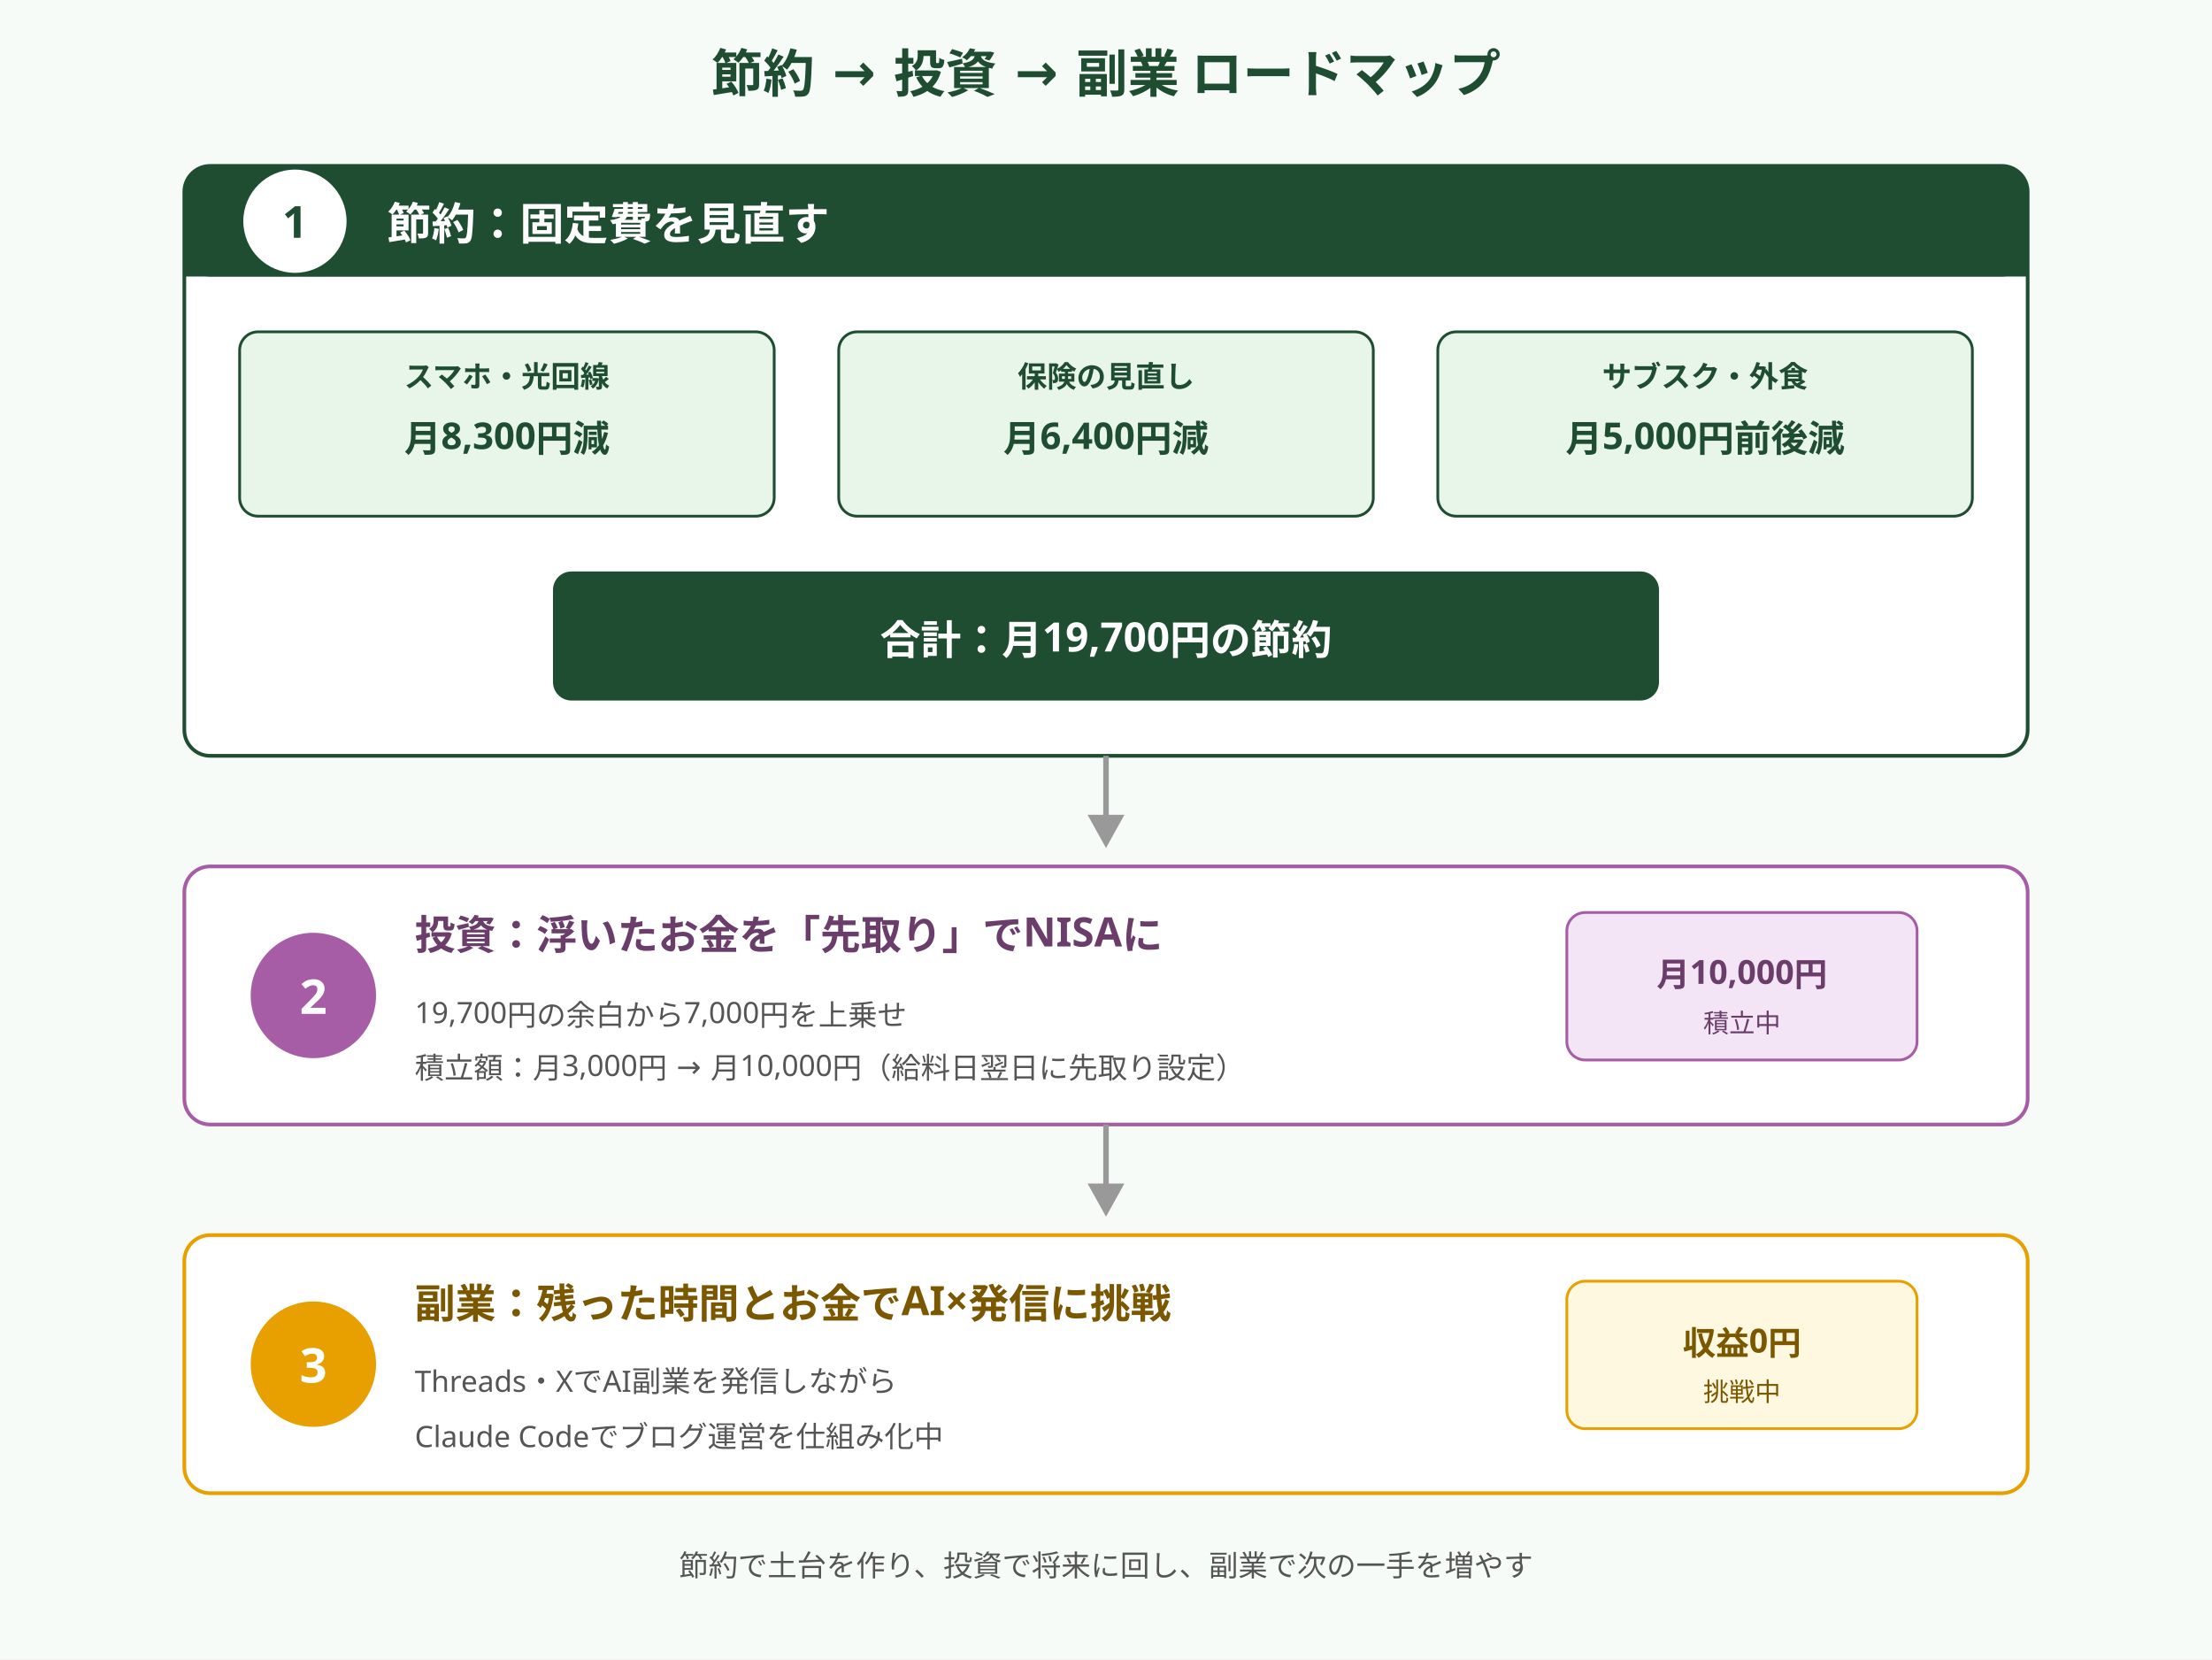
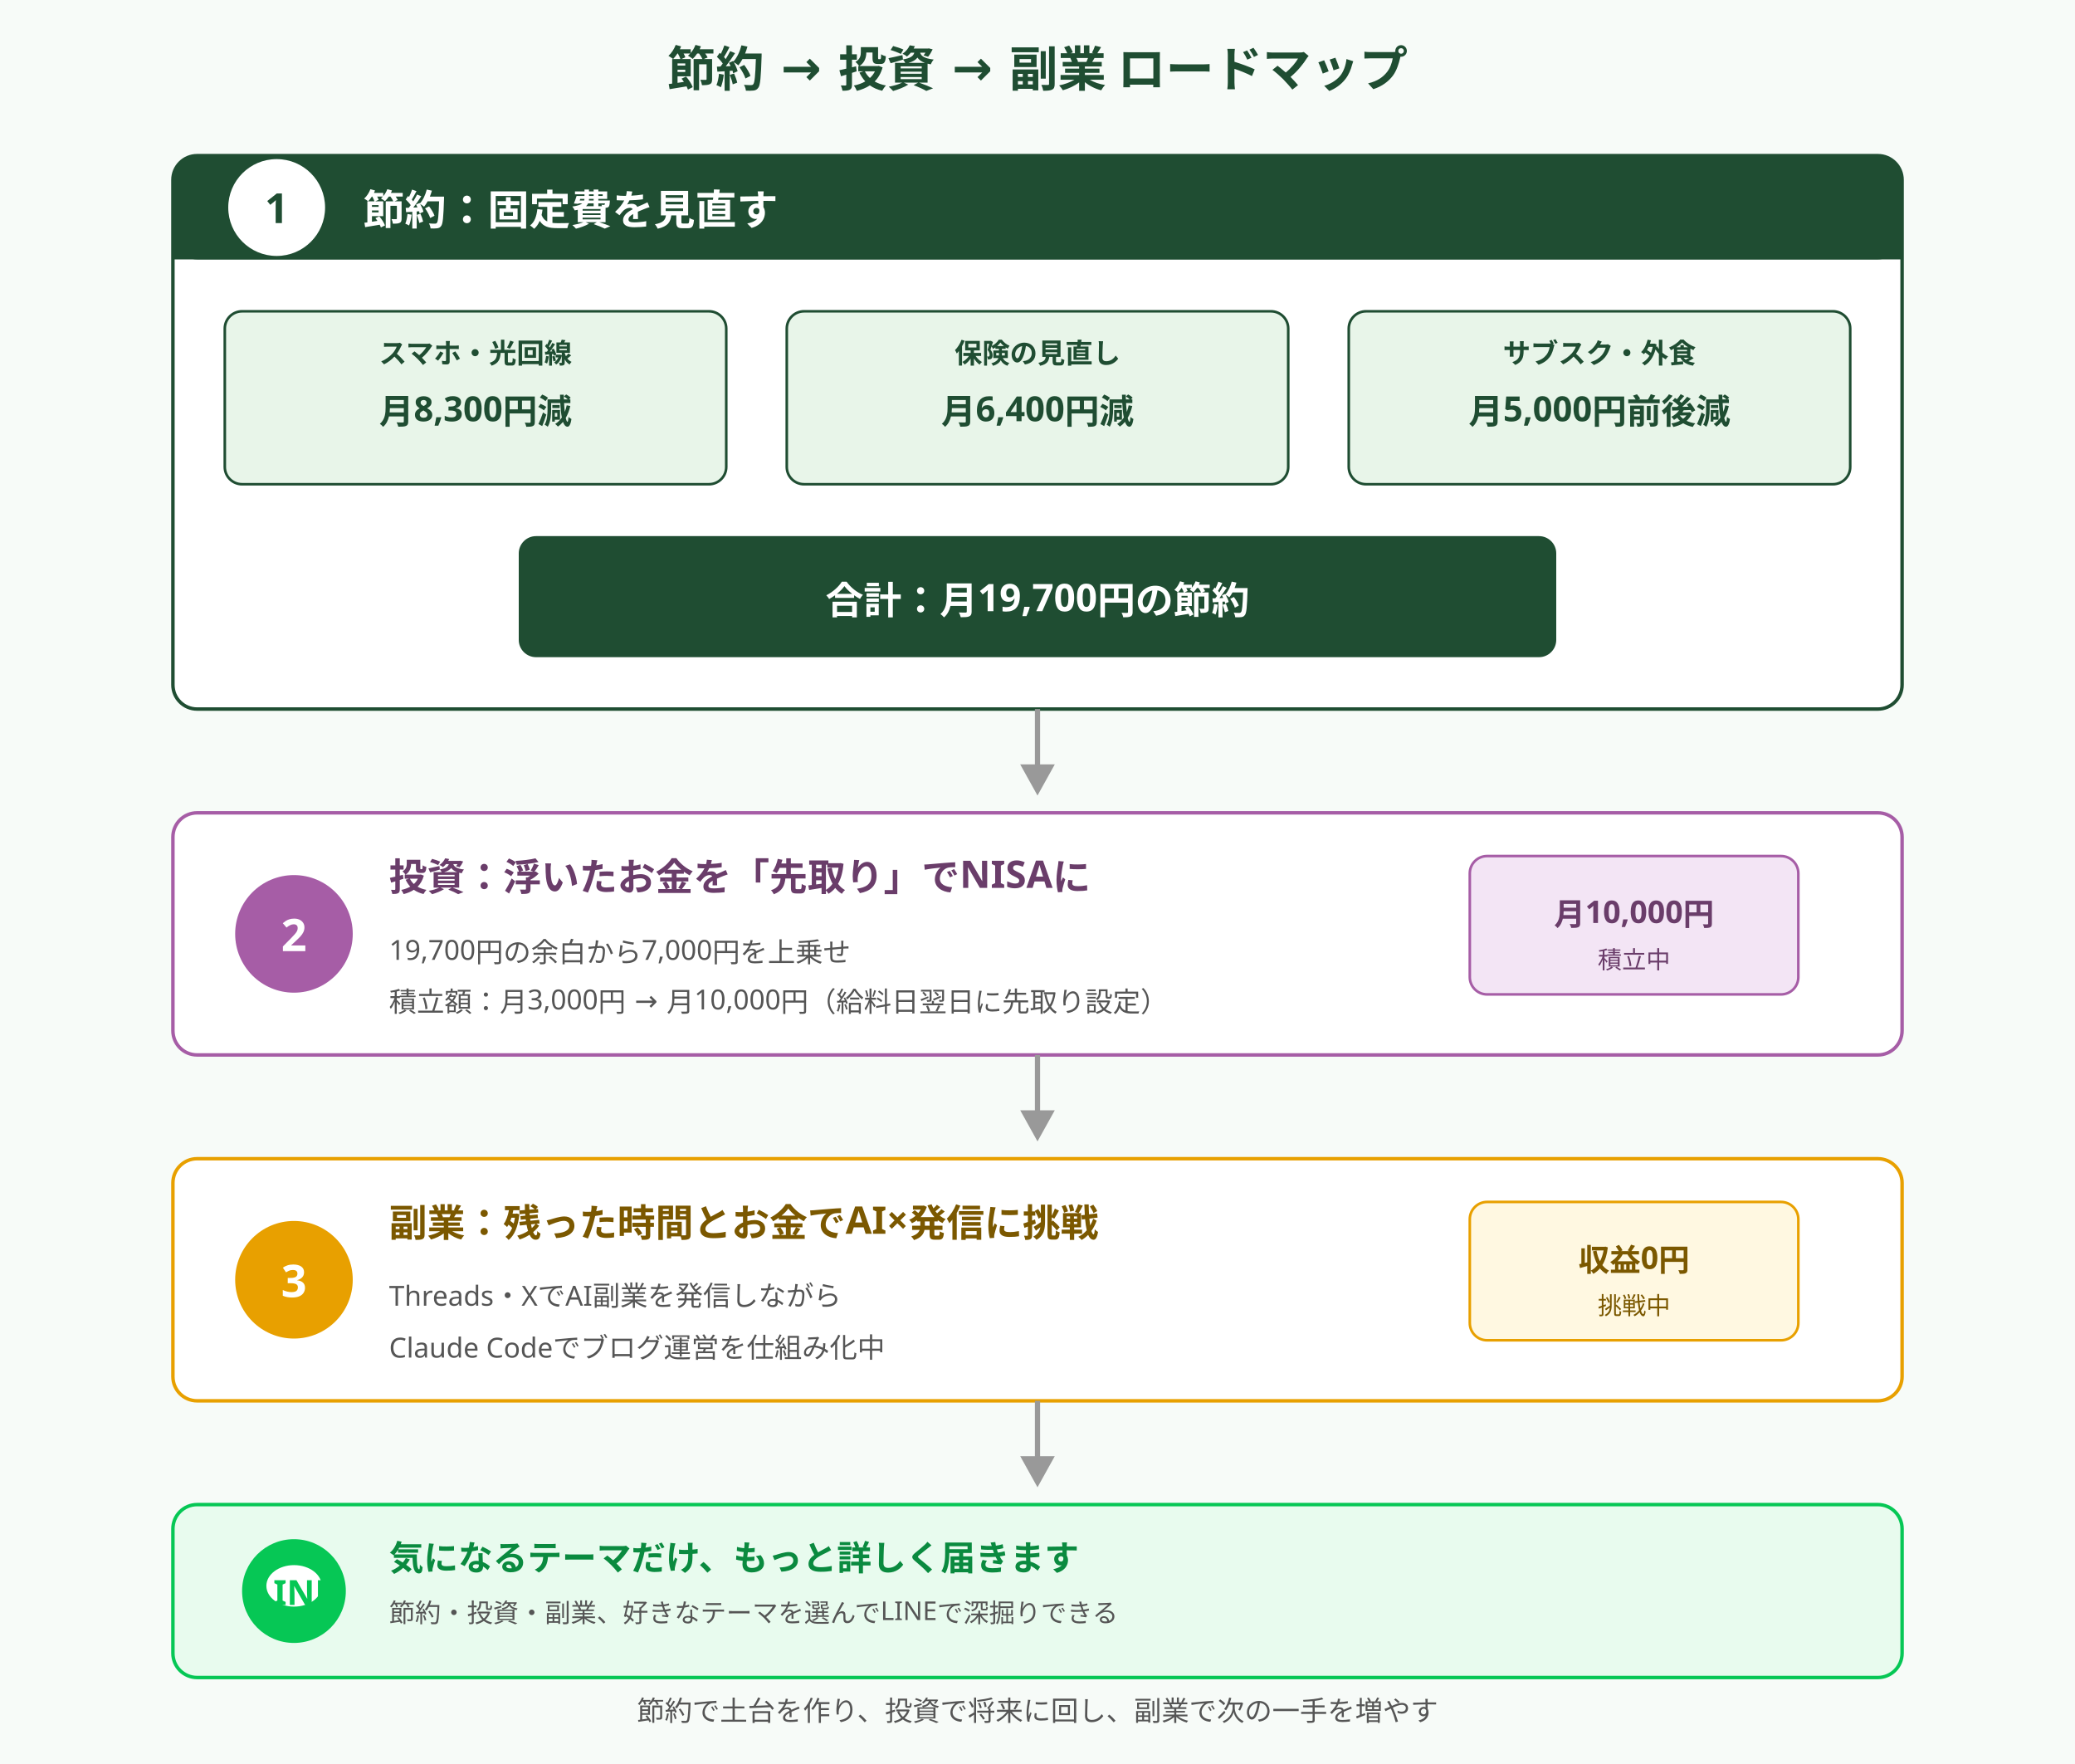
- <svg xmlns="http://www.w3.org/2000/svg" width="1200" height="900" viewBox="0 0 1200 900">
-   <rect width="1200" height="900" fill="#F7FBF8" />
+ <svg xmlns="http://www.w3.org/2000/svg" width="1200" height="1020" viewBox="0 0 1200 1020">
+   <rect width="1200" height="1020" fill="#F7FBF8" />
  <text x="600" y="50" font-size="28" font-weight="bold" text-anchor="middle" font-family="'Hiragino Sans','Noto Sans JP',sans-serif" fill="#1F4D32">
    節約 → 投資 → 副業 ロードマップ
  </text>
  <rect x="100" y="90" width="1000" height="320" rx="14" fill="#fff" stroke="#1F4D32" stroke-width="2" />
  <rect x="100" y="90" width="1000" height="60" rx="14" fill="#1F4D32" />
  <rect x="100" y="130" width="1000" height="20" fill="#1F4D32" />
  <circle cx="160" cy="120" r="28" fill="#fff" />
  <text x="160" y="129" font-size="24" font-weight="bold" text-anchor="middle" fill="#1F4D32" font-family="'Hiragino Sans','Noto Sans JP',sans-serif">1</text>
  <text x="210" y="130" font-size="24" font-weight="bold" font-family="'Hiragino Sans','Noto Sans JP',sans-serif" fill="#fff">節約：固定費を見直す</text>
  <rect x="130" y="180" width="290" height="100" rx="10" fill="#E8F5E9" stroke="#1F4D32" stroke-width="1.5" />
  <text x="275" y="210" font-size="16" font-weight="bold" text-anchor="middle" font-family="'Hiragino Sans','Noto Sans JP',sans-serif" fill="#1F4D32">スマホ・光回線</text>
  <text x="275" y="245" font-size="20" font-weight="bold" text-anchor="middle" font-family="'Hiragino Sans','Noto Sans JP',sans-serif" fill="#1F4D32">月8,300円減</text>
  <rect x="455" y="180" width="290" height="100" rx="10" fill="#E8F5E9" stroke="#1F4D32" stroke-width="1.5" />
  <text x="600" y="210" font-size="16" font-weight="bold" text-anchor="middle" font-family="'Hiragino Sans','Noto Sans JP',sans-serif" fill="#1F4D32">保険の見直し</text>
  <text x="600" y="245" font-size="20" font-weight="bold" text-anchor="middle" font-family="'Hiragino Sans','Noto Sans JP',sans-serif" fill="#1F4D32">月6,400円減</text>
  <rect x="780" y="180" width="290" height="100" rx="10" fill="#E8F5E9" stroke="#1F4D32" stroke-width="1.5" />
  <text x="925" y="210" font-size="16" font-weight="bold" text-anchor="middle" font-family="'Hiragino Sans','Noto Sans JP',sans-serif" fill="#1F4D32">サブスク・外食</text>
  <text x="925" y="245" font-size="20" font-weight="bold" text-anchor="middle" font-family="'Hiragino Sans','Noto Sans JP',sans-serif" fill="#1F4D32">月5,000円前後減</text>
  <rect x="300" y="310" width="600" height="70" rx="10" fill="#1F4D32" />
  <text x="600" y="355" font-size="22" font-weight="bold" text-anchor="middle" fill="#fff" font-family="'Hiragino Sans','Noto Sans JP',sans-serif">
    合計：月19,700円の節約
  </text>
  <line x1="600" y1="410" x2="600" y2="450" stroke="#999" stroke-width="3" />
  <polygon points="600,460 590,442 610,442" fill="#999" />
  <rect x="100" y="470" width="1000" height="140" rx="14" fill="#fff" stroke="#A65DA6" stroke-width="2" />
  <circle cx="170" cy="540" r="34" fill="#A65DA6" />
  <text x="170" y="550" font-size="26" font-weight="bold" text-anchor="middle" fill="#fff" font-family="'Hiragino Sans','Noto Sans JP',sans-serif">2</text>
  <text x="225" y="515" font-size="22" font-weight="bold" font-family="'Hiragino Sans','Noto Sans JP',sans-serif" fill="#6A3D6A">投資：浮いたお金を「先取り」でNISAに</text>
  <text x="225" y="555" font-size="16" font-family="'Hiragino Sans','Noto Sans JP',sans-serif" fill="#555">19,700円の余白から7,000円を上乗せ</text>
  <text x="225" y="585" font-size="16" font-family="'Hiragino Sans','Noto Sans JP',sans-serif" fill="#555">積立額：月3,000円 → 月10,000円（給料日翌日に先取り設定）</text>
  <rect x="850" y="495" width="190" height="80" rx="10" fill="#F3E5F5" stroke="#A65DA6" stroke-width="1.5" />
  <text x="945" y="535" font-size="18" text-anchor="middle" font-weight="bold" font-family="'Hiragino Sans','Noto Sans JP',sans-serif" fill="#6A3D6A">月10,000円</text>
  <text x="945" y="560" font-size="14" text-anchor="middle" font-family="'Hiragino Sans','Noto Sans JP',sans-serif" fill="#6A3D6A">積立中</text>
  <line x1="600" y1="610" x2="600" y2="650" stroke="#999" stroke-width="3" />
  <polygon points="600,660 590,642 610,642" fill="#999" />
  <rect x="100" y="670" width="1000" height="140" rx="14" fill="#fff" stroke="#E8A000" stroke-width="2" />
  <circle cx="170" cy="740" r="34" fill="#E8A000" />
  <text x="170" y="750" font-size="26" font-weight="bold" text-anchor="middle" fill="#fff" font-family="'Hiragino Sans','Noto Sans JP',sans-serif">3</text>
  <text x="225" y="715" font-size="22" font-weight="bold" font-family="'Hiragino Sans','Noto Sans JP',sans-serif" fill="#7B5800">副業：残った時間とお金でAI×発信に挑戦</text>
  <text x="225" y="755" font-size="16" font-family="'Hiragino Sans','Noto Sans JP',sans-serif" fill="#555">Threads・XでAI副業を発信しながら</text>
  <text x="225" y="785" font-size="16" font-family="'Hiragino Sans','Noto Sans JP',sans-serif" fill="#555">Claude Codeでブログ運営を仕組み化中</text>
  <rect x="850" y="695" width="190" height="80" rx="10" fill="#FFF8E1" stroke="#E8A000" stroke-width="1.5" />
  <text x="945" y="735" font-size="18" text-anchor="middle" font-weight="bold" font-family="'Hiragino Sans','Noto Sans JP',sans-serif" fill="#7B5800">収益0円</text>
  <text x="945" y="760" font-size="14" text-anchor="middle" font-family="'Hiragino Sans','Noto Sans JP',sans-serif" fill="#7B5800">挑戦中</text>
-   <text x="600" y="855" font-size="16" text-anchor="middle" font-family="'Hiragino Sans','Noto Sans JP',sans-serif" fill="#555">
+   <line x1="600" y1="810" x2="600" y2="850" stroke="#999" stroke-width="3" />
+   <polygon points="600,860 590,842 610,842" fill="#999" />
+   <rect x="100" y="870" width="1000" height="100" rx="14" fill="#E8FBEE" stroke="#06C755" stroke-width="2" />
+   <circle cx="170" cy="920" r="30" fill="#06C755" />
+   <path d="M170 905 a16 12 0 1 0 0.1 0 z" fill="#fff" transform="translate(0,0)" />
+   <text x="170" y="928" font-size="20" font-weight="bold" text-anchor="middle" fill="#06C755" font-family="'Hiragino Sans','Noto Sans JP',sans-serif">LINE</text>
+   <text x="225" y="908" font-size="20" font-weight="bold" font-family="'Hiragino Sans','Noto Sans JP',sans-serif" fill="#0a8a3f">気になるテーマだけ、もっと詳しく届きます</text>
+   <text x="225" y="938" font-size="15" font-family="'Hiragino Sans','Noto Sans JP',sans-serif" fill="#555">節約・投資・副業、好きなテーマを選んでLINEで深掘りできる</text>
+   <text x="600" y="995" font-size="16" text-anchor="middle" font-family="'Hiragino Sans','Noto Sans JP',sans-serif" fill="#555">
    節約で土台を作り、投資で将来に回し、副業で次の一手を増やす
  </text>
</svg>
